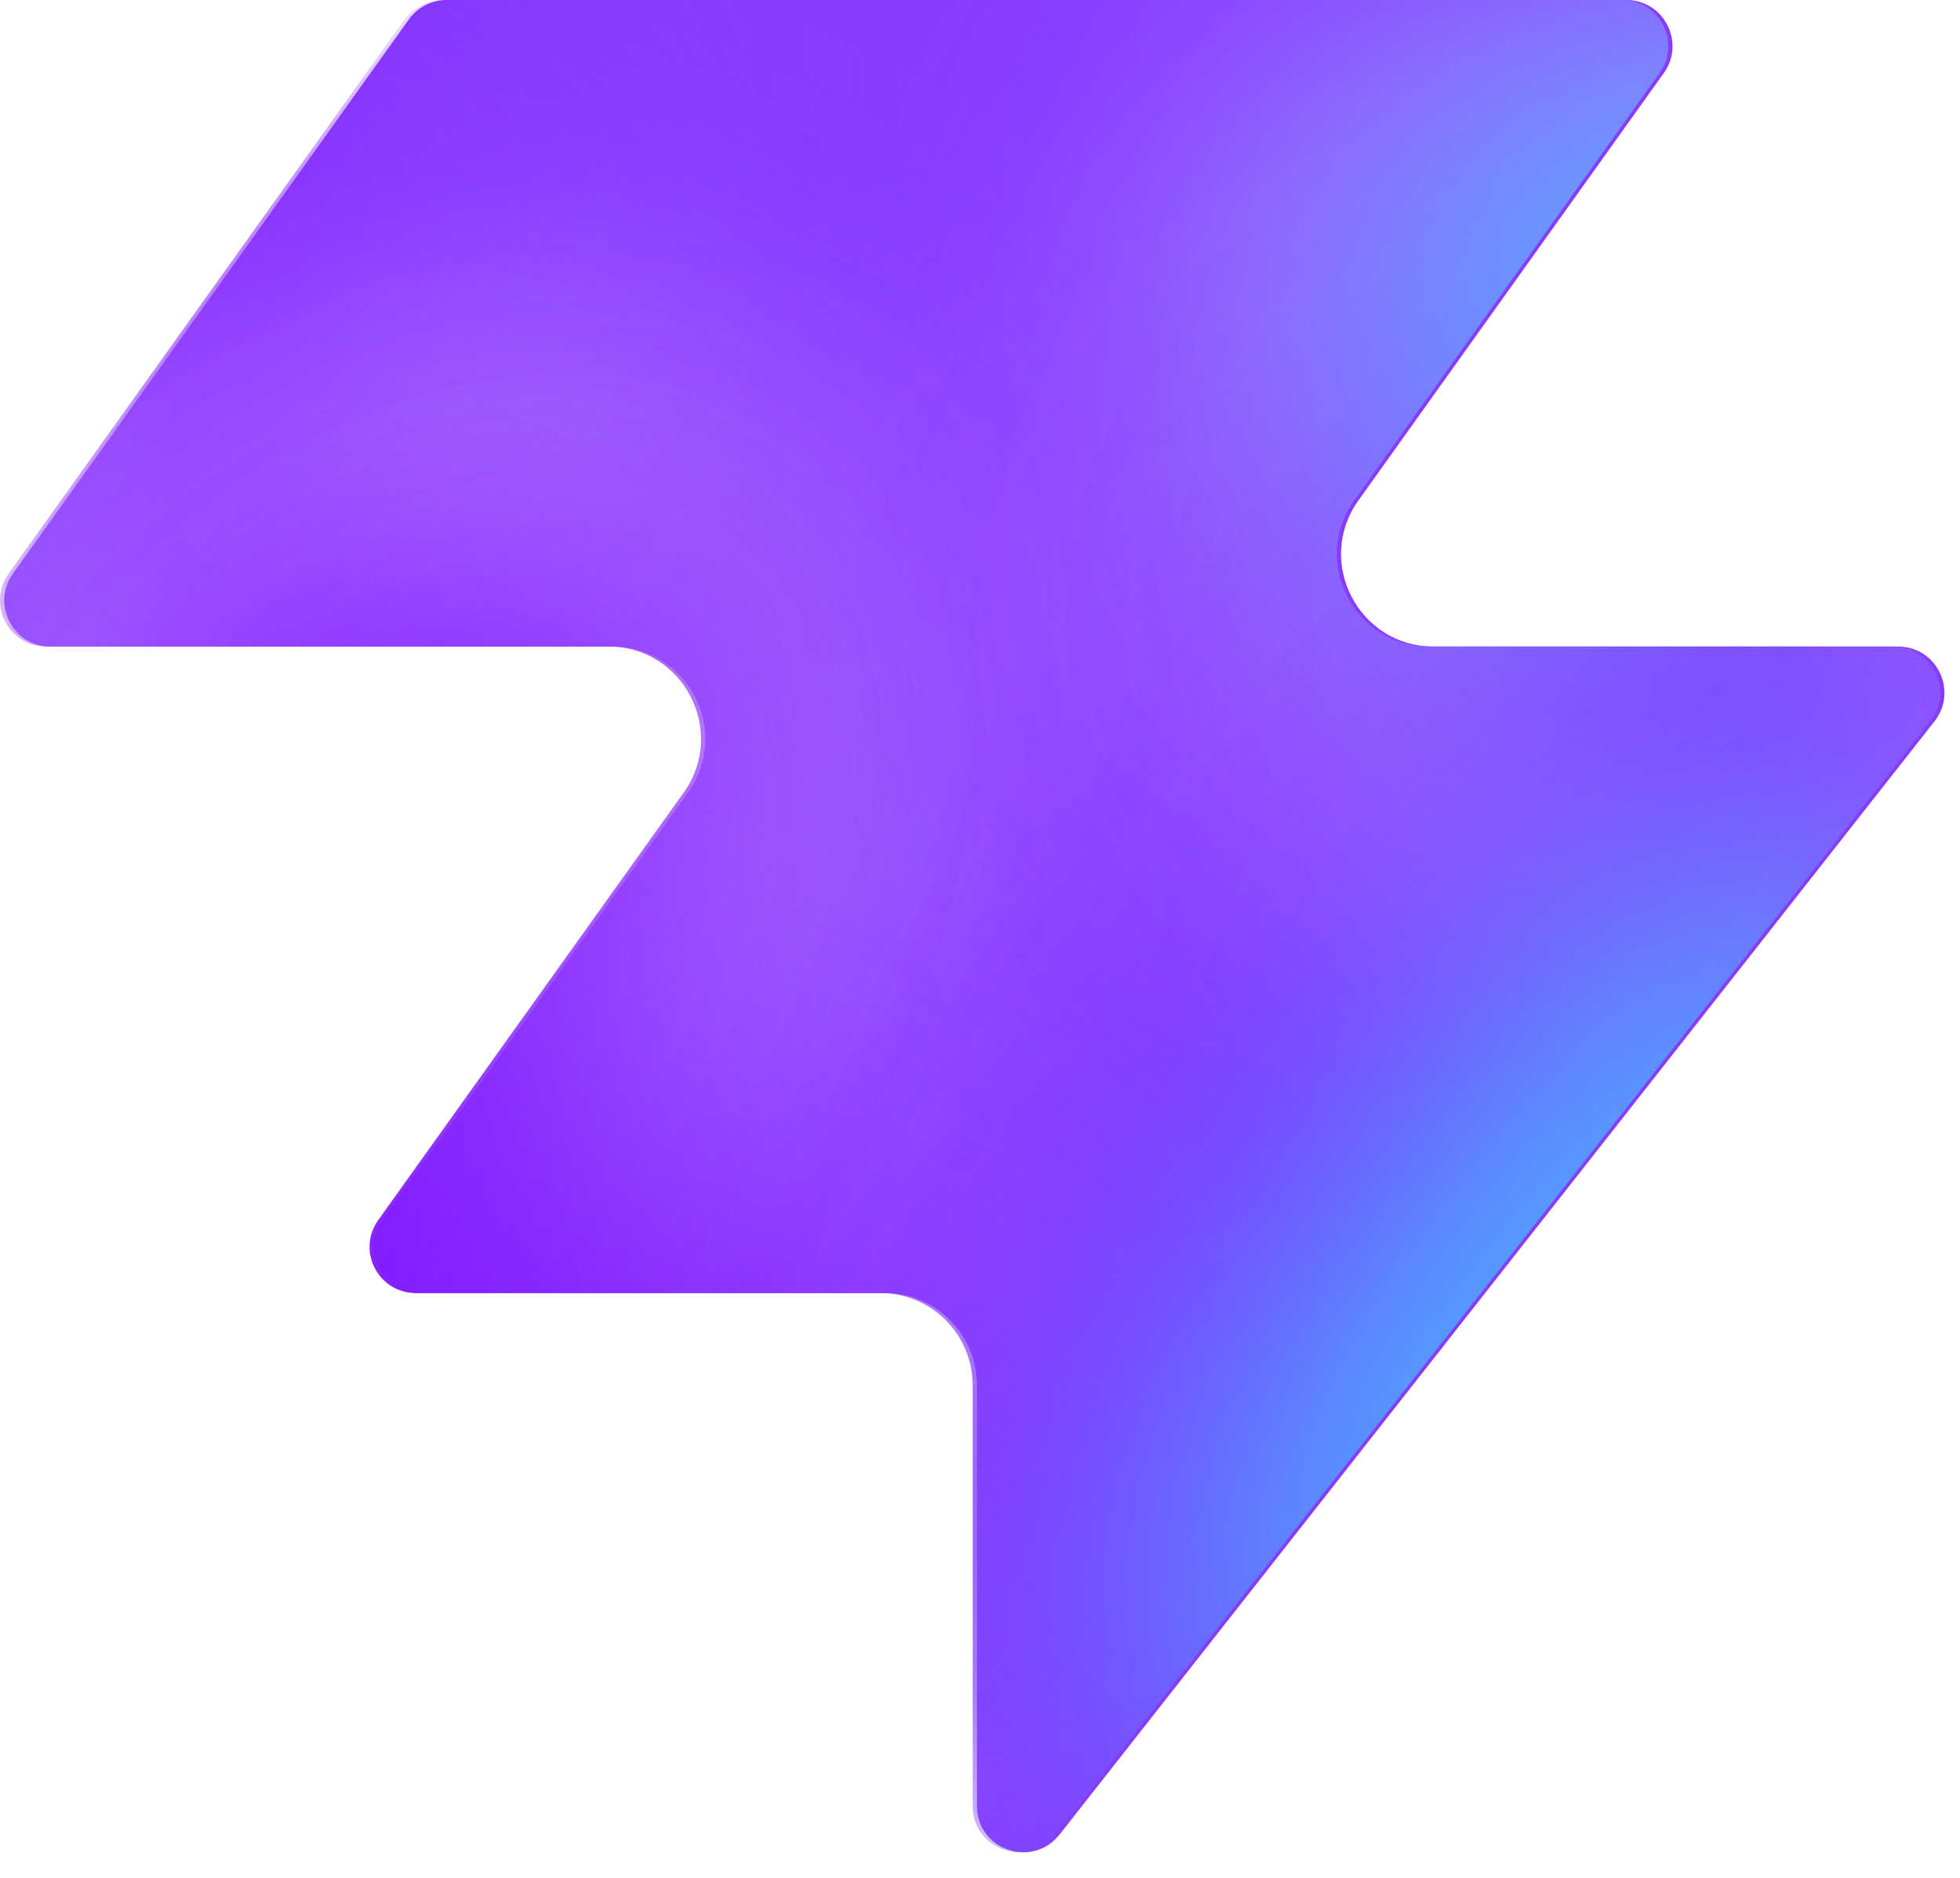
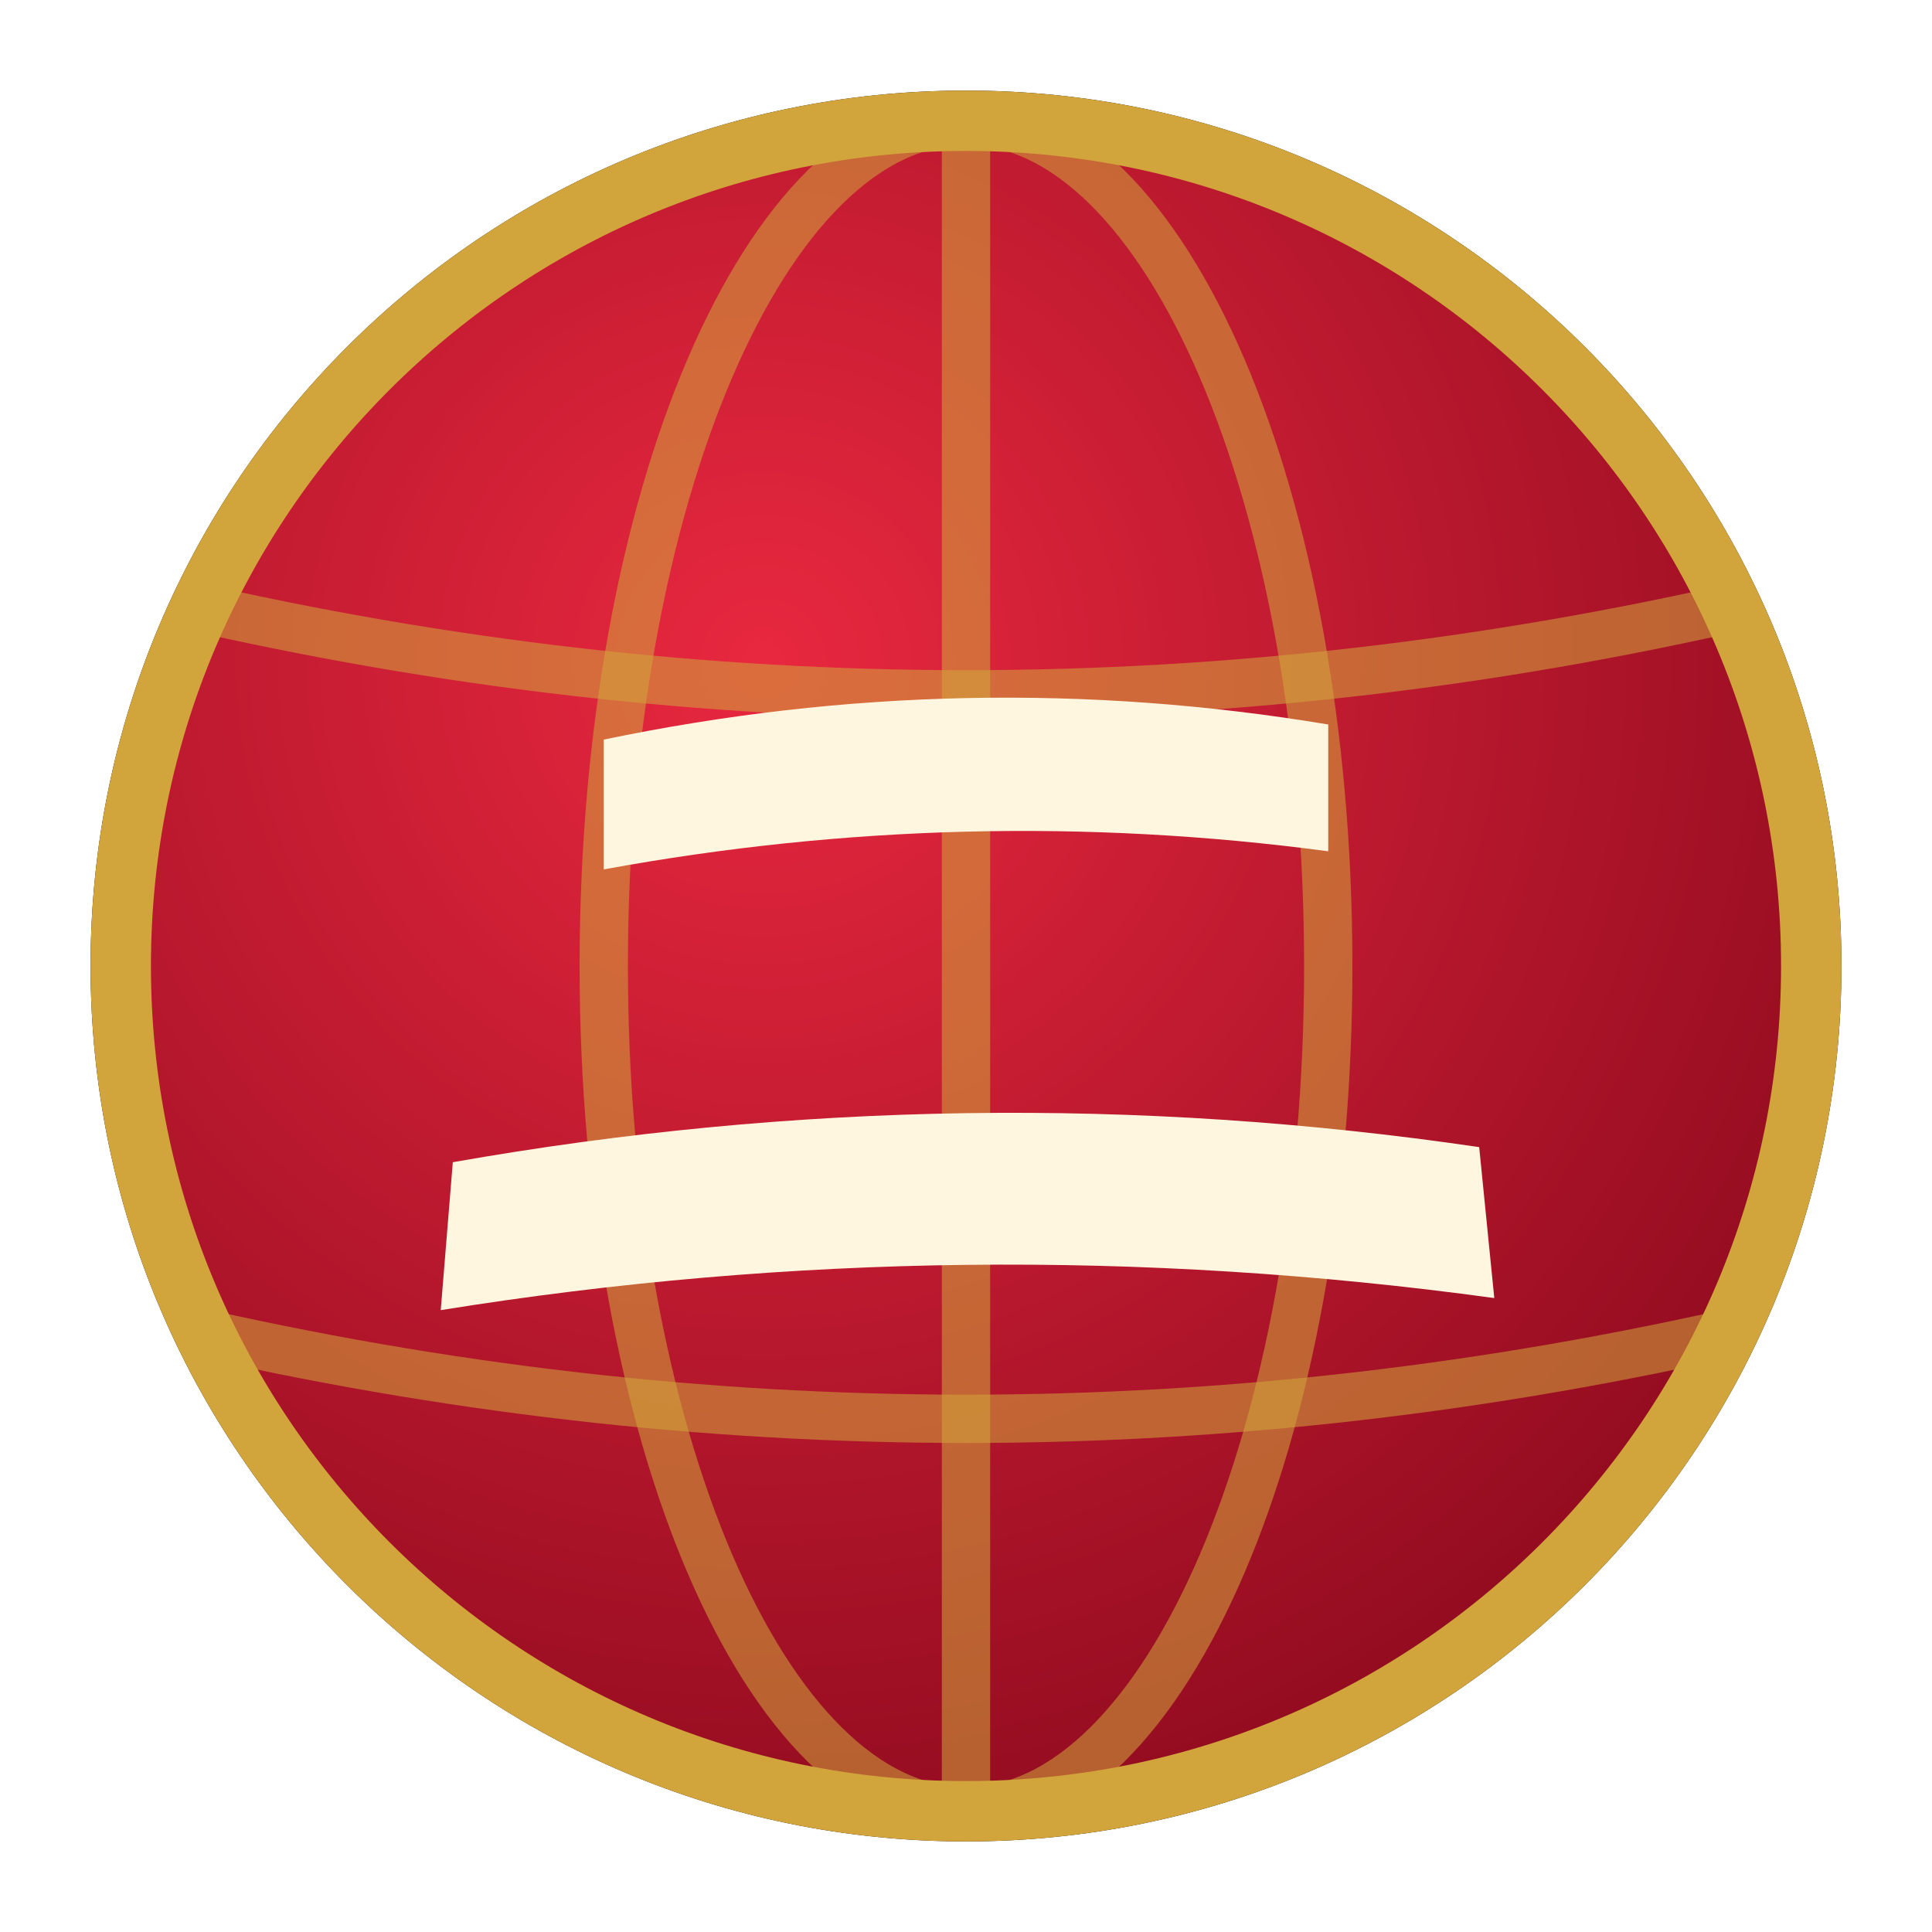
- <svg xmlns="http://www.w3.org/2000/svg" width="48" height="46" fill="none" viewBox="0 0 48 46">
-   <path fill="#863bff" d="M25.946 44.938c-.664.845-2.021.375-2.021-.698V33.937a2.26 2.26 0 0 0-2.262-2.262H10.287c-.92 0-1.456-1.04-.92-1.788l7.48-10.471c1.07-1.497 0-3.578-1.842-3.578H1.237c-.92 0-1.456-1.04-.92-1.788L10.013.474c.214-.297.556-.474.92-.474h28.894c.92 0 1.456 1.04.92 1.788l-7.48 10.471c-1.07 1.498 0 3.579 1.842 3.579h11.377c.943 0 1.473 1.088.89 1.83L25.947 44.94z" style="fill:#863bff;fill:color(display-p3 .525 .23 1);fill-opacity:1" />
-   <mask id="a" width="48" height="46" x="0" y="0" maskUnits="userSpaceOnUse" style="mask-type:alpha">
-     <path fill="#000" d="M25.842 44.938c-.664.844-2.021.375-2.021-.698V33.937a2.26 2.26 0 0 0-2.262-2.262H10.183c-.92 0-1.456-1.04-.92-1.788l7.48-10.471c1.07-1.498 0-3.579-1.842-3.579H1.133c-.92 0-1.456-1.04-.92-1.787L9.91.473c.214-.297.556-.474.92-.474h28.894c.92 0 1.456 1.04.92 1.788l-7.48 10.471c-1.07 1.498 0 3.578 1.842 3.578h11.377c.943 0 1.473 1.088.89 1.832L25.843 44.94z" style="fill:#000;fill-opacity:1" />
-   </mask>
-   <g mask="url(#a)">
-     <g filter="url(#b)">
-       <ellipse cx="5.508" cy="14.704" fill="#ede6ff" rx="5.508" ry="14.704" style="fill:#ede6ff;fill:color(display-p3 .927 .903 1);fill-opacity:1" transform="matrix(.00324 1 1 -.00324 -4.47 31.516)" />
-     </g>
-     <g filter="url(#c)">
-       <ellipse cx="10.399" cy="29.851" fill="#ede6ff" rx="10.399" ry="29.851" style="fill:#ede6ff;fill:color(display-p3 .927 .903 1);fill-opacity:1" transform="matrix(.00324 1 1 -.00324 -39.328 7.883)" />
-     </g>
-     <g filter="url(#d)">
-       <ellipse cx="5.508" cy="30.487" fill="#7e14ff" rx="5.508" ry="30.487" style="fill:#7e14ff;fill:color(display-p3 .492 .077 1);fill-opacity:1" transform="rotate(89.814 -25.913 -14.639)scale(1 -1)" />
-     </g>
-     <g filter="url(#e)">
-       <ellipse cx="5.508" cy="30.599" fill="#7e14ff" rx="5.508" ry="30.599" style="fill:#7e14ff;fill:color(display-p3 .492 .077 1);fill-opacity:1" transform="rotate(89.814 -32.644 -3.334)scale(1 -1)" />
-     </g>
-     <g filter="url(#f)">
-       <ellipse cx="5.508" cy="30.599" fill="#7e14ff" rx="5.508" ry="30.599" style="fill:#7e14ff;fill:color(display-p3 .492 .077 1);fill-opacity:1" transform="matrix(.00324 1 1 -.00324 -34.34 30.47)" />
-     </g>
-     <g filter="url(#g)">
-       <ellipse cx="14.072" cy="22.078" fill="#ede6ff" rx="14.072" ry="22.078" style="fill:#ede6ff;fill:color(display-p3 .927 .903 1);fill-opacity:1" transform="rotate(93.35 24.506 48.493)scale(-1 1)" />
-     </g>
-     <g filter="url(#h)">
-       <ellipse cx="3.47" cy="21.501" fill="#7e14ff" rx="3.47" ry="21.501" style="fill:#7e14ff;fill:color(display-p3 .492 .077 1);fill-opacity:1" transform="rotate(89.009 28.708 47.59)scale(-1 1)" />
-     </g>
-     <g filter="url(#i)">
-       <ellipse cx="3.47" cy="21.501" fill="#7e14ff" rx="3.47" ry="21.501" style="fill:#7e14ff;fill:color(display-p3 .492 .077 1);fill-opacity:1" transform="rotate(89.009 28.708 47.59)scale(-1 1)" />
-     </g>
-     <g filter="url(#j)">
-       <ellipse cx=".387" cy="8.972" fill="#7e14ff" rx="4.407" ry="29.108" style="fill:#7e14ff;fill:color(display-p3 .492 .077 1);fill-opacity:1" transform="rotate(39.51 .387 8.972)" />
-     </g>
-     <g filter="url(#k)">
-       <ellipse cx="47.523" cy="-6.092" fill="#7e14ff" rx="4.407" ry="29.108" style="fill:#7e14ff;fill:color(display-p3 .492 .077 1);fill-opacity:1" transform="rotate(37.892 47.523 -6.092)" />
-     </g>
-     <g filter="url(#l)">
-       <ellipse cx="41.412" cy="6.333" fill="#47bfff" rx="5.971" ry="9.665" style="fill:#47bfff;fill:color(display-p3 .28 .748 1);fill-opacity:1" transform="rotate(37.892 41.412 6.333)" />
-     </g>
-     <g filter="url(#m)">
-       <ellipse cx="-1.879" cy="38.332" fill="#7e14ff" rx="4.407" ry="29.108" style="fill:#7e14ff;fill:color(display-p3 .492 .077 1);fill-opacity:1" transform="rotate(37.892 -1.88 38.332)" />
-     </g>
-     <g filter="url(#n)">
-       <ellipse cx="-1.879" cy="38.332" fill="#7e14ff" rx="4.407" ry="29.108" style="fill:#7e14ff;fill:color(display-p3 .492 .077 1);fill-opacity:1" transform="rotate(37.892 -1.88 38.332)" />
-     </g>
-     <g filter="url(#o)">
-       <ellipse cx="35.651" cy="29.907" fill="#7e14ff" rx="4.407" ry="29.108" style="fill:#7e14ff;fill:color(display-p3 .492 .077 1);fill-opacity:1" transform="rotate(37.892 35.651 29.907)" />
-     </g>
-     <g filter="url(#p)">
-       <ellipse cx="38.418" cy="32.4" fill="#47bfff" rx="5.971" ry="15.297" style="fill:#47bfff;fill:color(display-p3 .28 .748 1);fill-opacity:1" transform="rotate(37.892 38.418 32.4)" />
-     </g>
+ <svg xmlns="http://www.w3.org/2000/svg" viewBox="0 0 64 64">
+   <defs>
+     <radialGradient id="g" cx="38%" cy="32%" r="75%">
+       <stop offset="0" stop-color="#e8283f" />
+       <stop offset="1" stop-color="#8e0a1e" />
+     </radialGradient>
+     <clipPath id="c">
+       <circle cx="32" cy="32" r="28" />
+     </clipPath>
+   </defs>
+   <circle cx="32" cy="32" r="29" fill="#16090b" />
+   <circle cx="32" cy="32" r="28" fill="url(#g)" />
+   <g clip-path="url(#c)" fill="none" stroke="#d1a53c" stroke-opacity=".55" stroke-width="1.6">
+     <ellipse cx="32" cy="32" rx="12" ry="28" />
+     <line x1="32" y1="4" x2="32" y2="60" />
+     <line x1="4" y1="32" x2="60" y2="32" stroke-opacity="0" />
+     <path d="M6 20 Q32 26 58 20" />
+     <path d="M6 44 Q32 50 58 44" />
  </g>
-   <defs>
-     <filter id="b" width="60.045" height="41.654" x="-19.77" y="16.149" color-interpolation-filters="sRGB" filterUnits="userSpaceOnUse">
-       <feFlood flood-opacity="0" result="BackgroundImageFix" />
-       <feBlend in="SourceGraphic" in2="BackgroundImageFix" result="shape" />
-       <feGaussianBlur result="effect1_foregroundBlur_2002_17158" stdDeviation="7.659" />
-     </filter>
-     <filter id="c" width="90.34" height="51.437" x="-54.613" y="-7.533" color-interpolation-filters="sRGB" filterUnits="userSpaceOnUse">
-       <feFlood flood-opacity="0" result="BackgroundImageFix" />
-       <feBlend in="SourceGraphic" in2="BackgroundImageFix" result="shape" />
-       <feGaussianBlur result="effect1_foregroundBlur_2002_17158" stdDeviation="7.659" />
-     </filter>
-     <filter id="d" width="79.355" height="29.4" x="-49.64" y="2.03" color-interpolation-filters="sRGB" filterUnits="userSpaceOnUse">
-       <feFlood flood-opacity="0" result="BackgroundImageFix" />
-       <feBlend in="SourceGraphic" in2="BackgroundImageFix" result="shape" />
-       <feGaussianBlur result="effect1_foregroundBlur_2002_17158" stdDeviation="4.596" />
-     </filter>
-     <filter id="e" width="79.579" height="29.4" x="-45.045" y="20.029" color-interpolation-filters="sRGB" filterUnits="userSpaceOnUse">
-       <feFlood flood-opacity="0" result="BackgroundImageFix" />
-       <feBlend in="SourceGraphic" in2="BackgroundImageFix" result="shape" />
-       <feGaussianBlur result="effect1_foregroundBlur_2002_17158" stdDeviation="4.596" />
-     </filter>
-     <filter id="f" width="79.579" height="29.4" x="-43.513" y="21.178" color-interpolation-filters="sRGB" filterUnits="userSpaceOnUse">
-       <feFlood flood-opacity="0" result="BackgroundImageFix" />
-       <feBlend in="SourceGraphic" in2="BackgroundImageFix" result="shape" />
-       <feGaussianBlur result="effect1_foregroundBlur_2002_17158" stdDeviation="4.596" />
-     </filter>
-     <filter id="g" width="74.749" height="58.852" x="15.756" y="-17.901" color-interpolation-filters="sRGB" filterUnits="userSpaceOnUse">
-       <feFlood flood-opacity="0" result="BackgroundImageFix" />
-       <feBlend in="SourceGraphic" in2="BackgroundImageFix" result="shape" />
-       <feGaussianBlur result="effect1_foregroundBlur_2002_17158" stdDeviation="7.659" />
-     </filter>
-     <filter id="h" width="61.377" height="25.362" x="23.548" y="2.284" color-interpolation-filters="sRGB" filterUnits="userSpaceOnUse">
-       <feFlood flood-opacity="0" result="BackgroundImageFix" />
-       <feBlend in="SourceGraphic" in2="BackgroundImageFix" result="shape" />
-       <feGaussianBlur result="effect1_foregroundBlur_2002_17158" stdDeviation="4.596" />
-     </filter>
-     <filter id="i" width="61.377" height="25.362" x="23.548" y="2.284" color-interpolation-filters="sRGB" filterUnits="userSpaceOnUse">
-       <feFlood flood-opacity="0" result="BackgroundImageFix" />
-       <feBlend in="SourceGraphic" in2="BackgroundImageFix" result="shape" />
-       <feGaussianBlur result="effect1_foregroundBlur_2002_17158" stdDeviation="4.596" />
-     </filter>
-     <filter id="j" width="56.045" height="63.649" x="-27.636" y="-22.853" color-interpolation-filters="sRGB" filterUnits="userSpaceOnUse">
-       <feFlood flood-opacity="0" result="BackgroundImageFix" />
-       <feBlend in="SourceGraphic" in2="BackgroundImageFix" result="shape" />
-       <feGaussianBlur result="effect1_foregroundBlur_2002_17158" stdDeviation="4.596" />
-     </filter>
-     <filter id="k" width="54.814" height="64.646" x="20.116" y="-38.415" color-interpolation-filters="sRGB" filterUnits="userSpaceOnUse">
-       <feFlood flood-opacity="0" result="BackgroundImageFix" />
-       <feBlend in="SourceGraphic" in2="BackgroundImageFix" result="shape" />
-       <feGaussianBlur result="effect1_foregroundBlur_2002_17158" stdDeviation="4.596" />
-     </filter>
-     <filter id="l" width="33.541" height="35.313" x="24.641" y="-11.323" color-interpolation-filters="sRGB" filterUnits="userSpaceOnUse">
-       <feFlood flood-opacity="0" result="BackgroundImageFix" />
-       <feBlend in="SourceGraphic" in2="BackgroundImageFix" result="shape" />
-       <feGaussianBlur result="effect1_foregroundBlur_2002_17158" stdDeviation="4.596" />
-     </filter>
-     <filter id="m" width="54.814" height="64.646" x="-29.286" y="6.009" color-interpolation-filters="sRGB" filterUnits="userSpaceOnUse">
-       <feFlood flood-opacity="0" result="BackgroundImageFix" />
-       <feBlend in="SourceGraphic" in2="BackgroundImageFix" result="shape" />
-       <feGaussianBlur result="effect1_foregroundBlur_2002_17158" stdDeviation="4.596" />
-     </filter>
-     <filter id="n" width="54.814" height="64.646" x="-29.286" y="6.009" color-interpolation-filters="sRGB" filterUnits="userSpaceOnUse">
-       <feFlood flood-opacity="0" result="BackgroundImageFix" />
-       <feBlend in="SourceGraphic" in2="BackgroundImageFix" result="shape" />
-       <feGaussianBlur result="effect1_foregroundBlur_2002_17158" stdDeviation="4.596" />
-     </filter>
-     <filter id="o" width="54.814" height="64.646" x="8.244" y="-2.416" color-interpolation-filters="sRGB" filterUnits="userSpaceOnUse">
-       <feFlood flood-opacity="0" result="BackgroundImageFix" />
-       <feBlend in="SourceGraphic" in2="BackgroundImageFix" result="shape" />
-       <feGaussianBlur result="effect1_foregroundBlur_2002_17158" stdDeviation="4.596" />
-     </filter>
-     <filter id="p" width="39.409" height="43.623" x="18.713" y="10.588" color-interpolation-filters="sRGB" filterUnits="userSpaceOnUse">
-       <feFlood flood-opacity="0" result="BackgroundImageFix" />
-       <feBlend in="SourceGraphic" in2="BackgroundImageFix" result="shape" />
-       <feGaussianBlur result="effect1_foregroundBlur_2002_17158" stdDeviation="4.596" />
-     </filter>
-   </defs>
+   <path d="M20 24.5 Q32 22 44 24 L44 28.2 Q32 26.6 20 28.8 Z" fill="#fff6e0" />
+   <path d="M15 38.5 Q32 35.5 49 38 L49.5 43 Q32 40.6 14.6 43.4 Z" fill="#fff6e0" />
+   <circle cx="32" cy="32" r="28" fill="none" stroke="#d1a53c" stroke-width="2" />
</svg>
